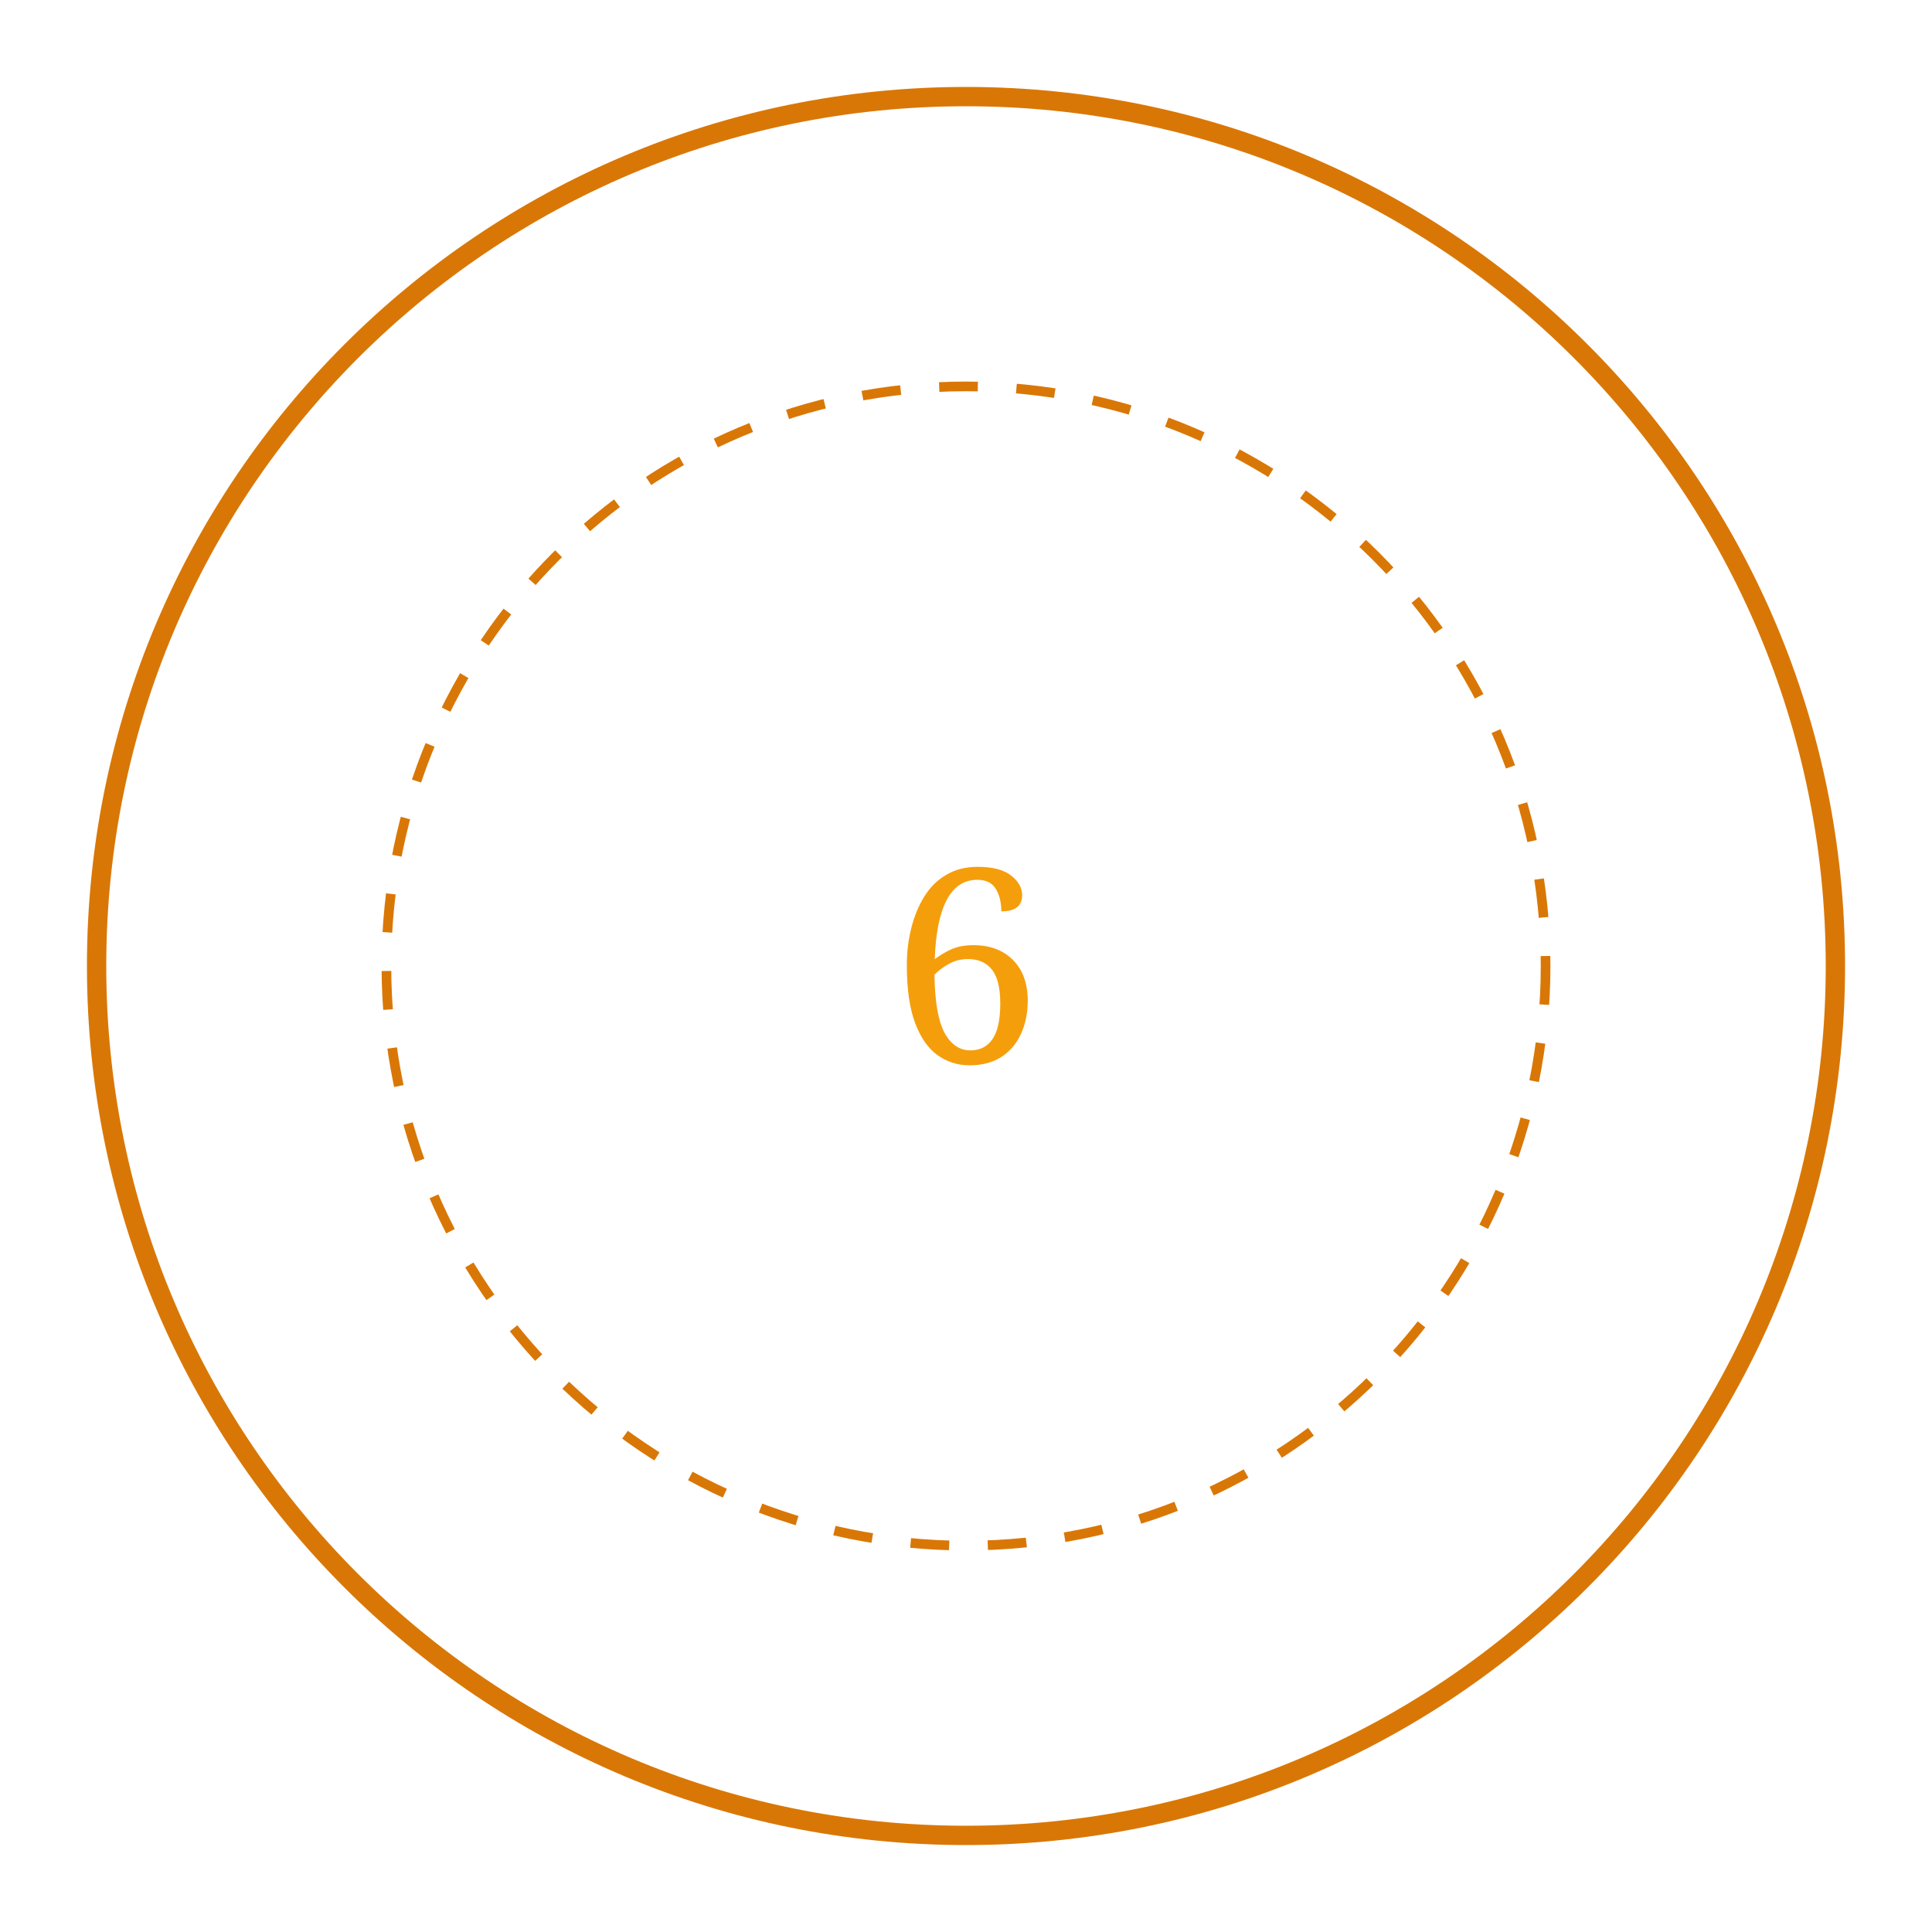
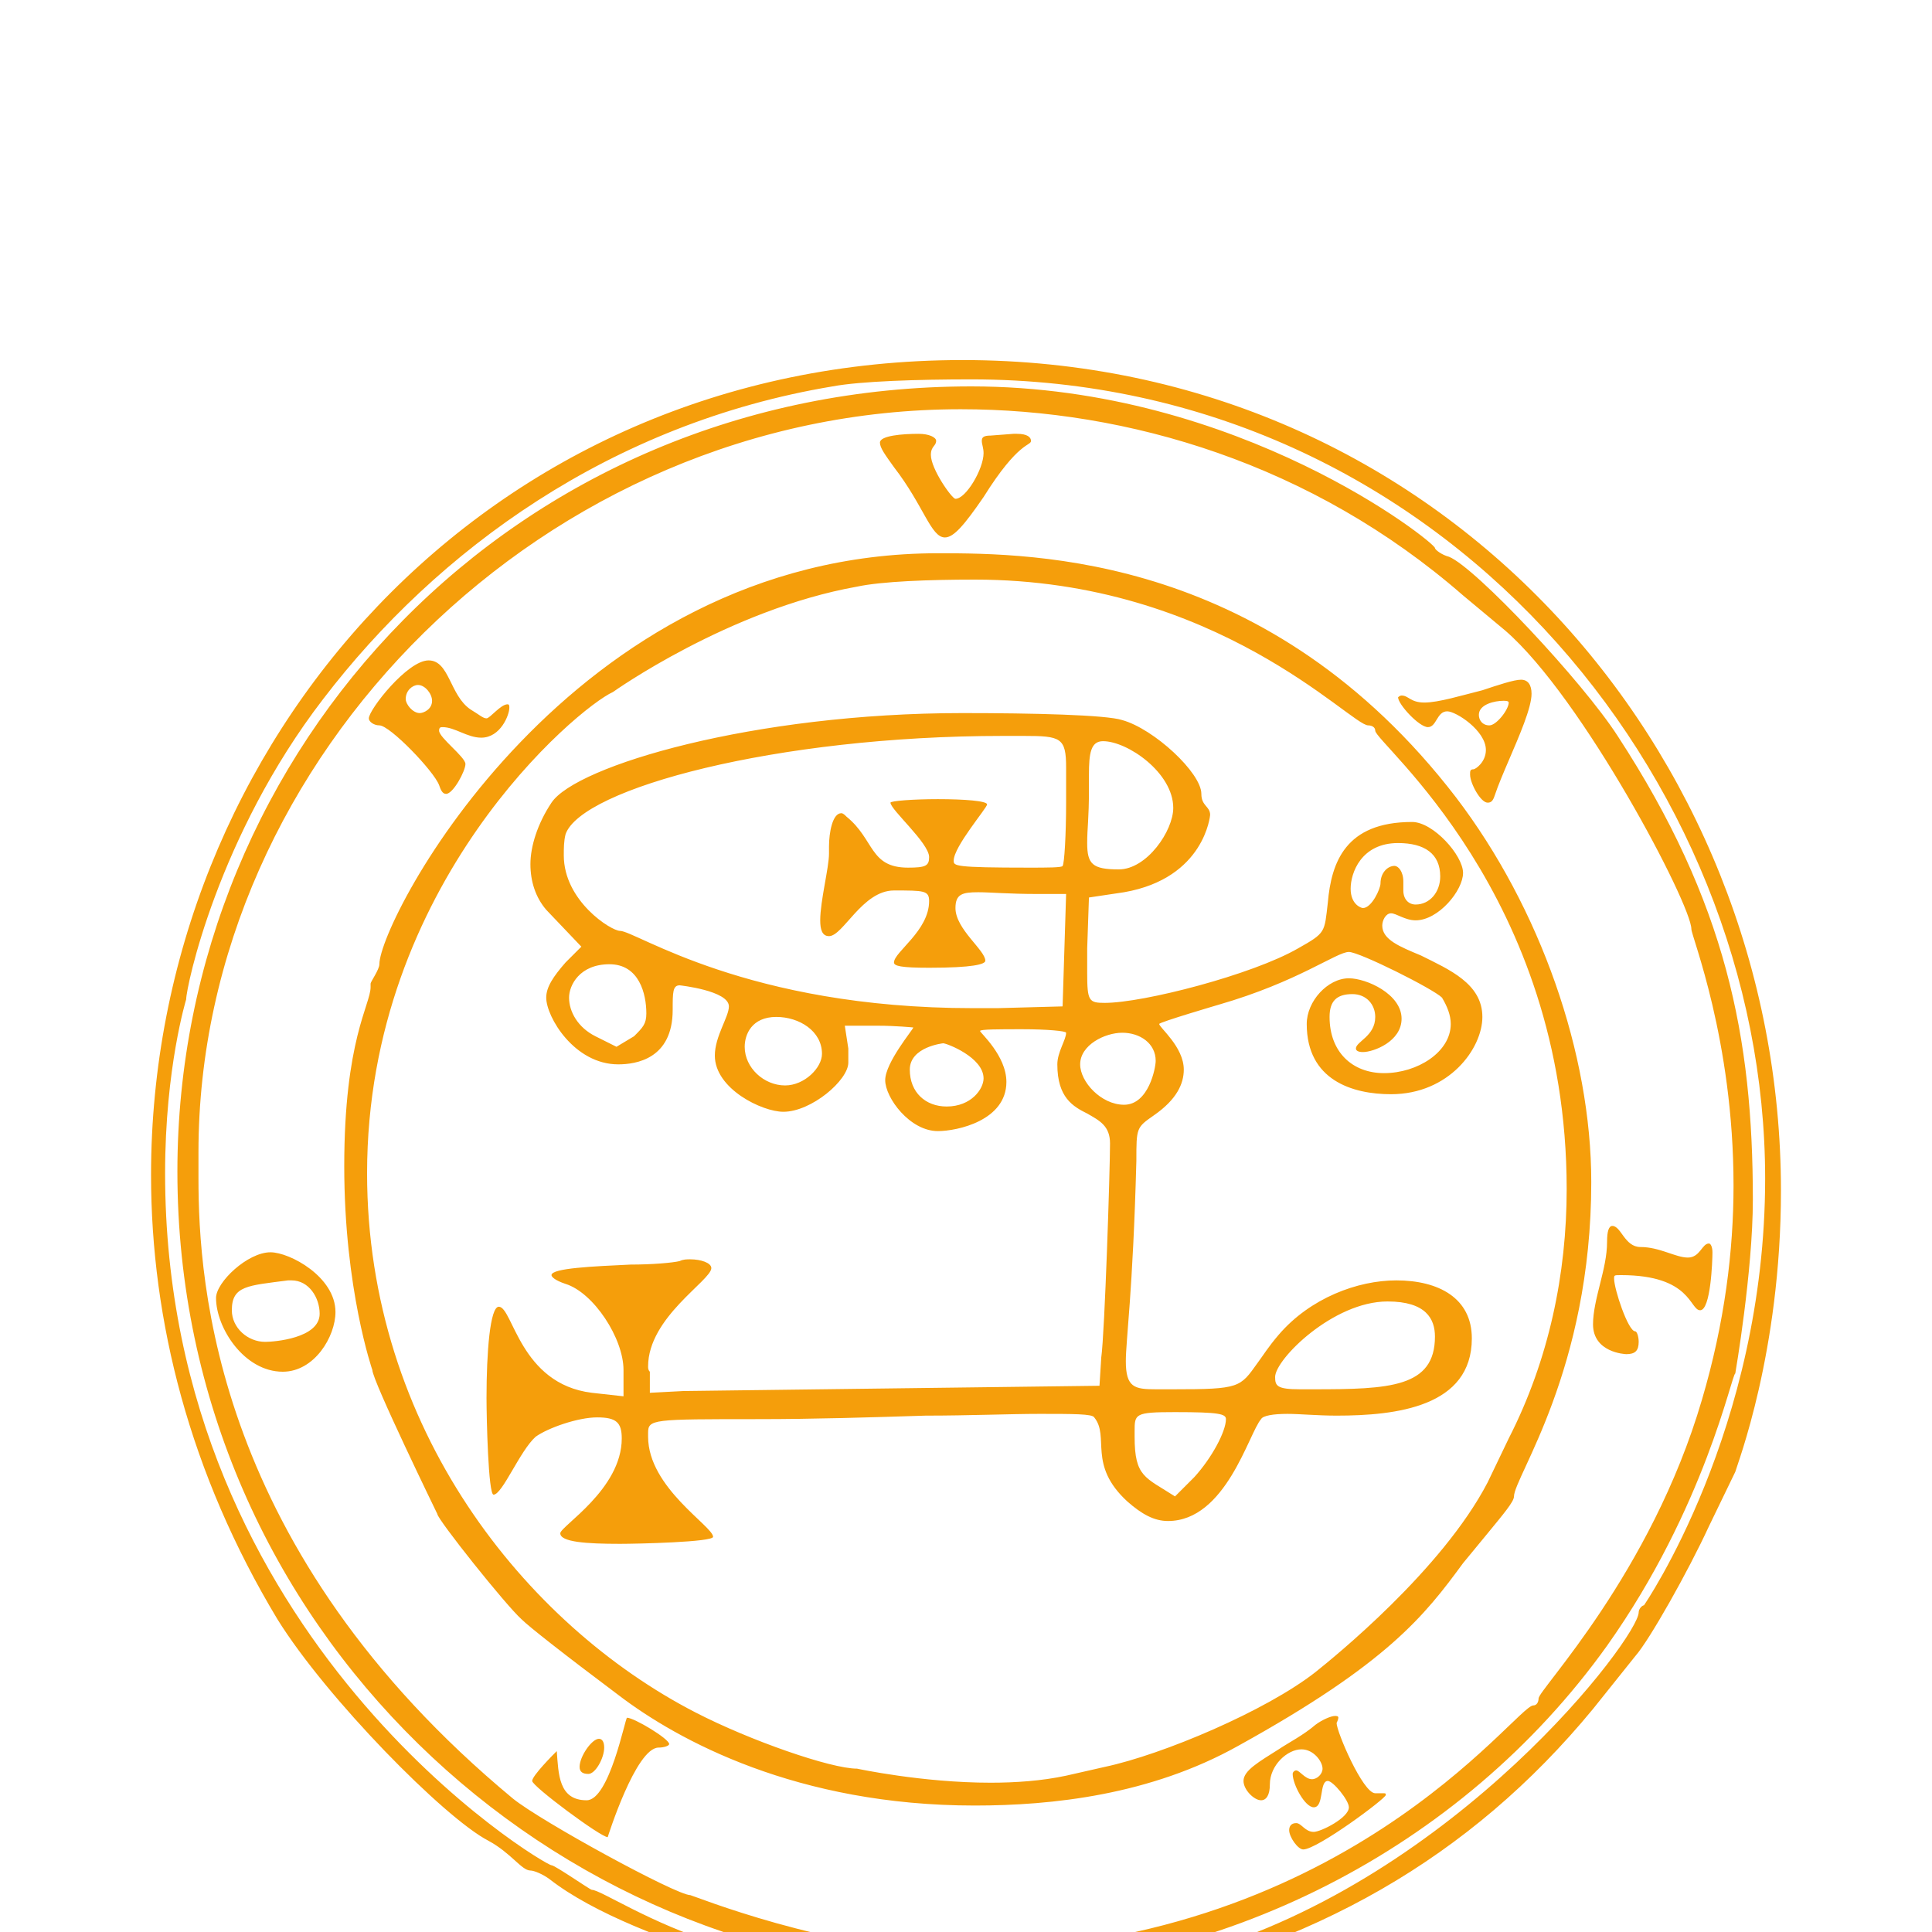
- <svg xmlns="http://www.w3.org/2000/svg" viewBox="0 0 200 200" fill="none">
-   <circle cx="100" cy="100" r="90" stroke="#d97706" stroke-width="2" />
-   <circle cx="100" cy="100" r="60" stroke="#d97706" stroke-width="1" stroke-dasharray="4 4" />
-   <text x="100" y="110" text-anchor="middle" fill="#f59e0b" font-family="serif" font-size="28">6</text>
+ <svg xmlns="http://www.w3.org/2000/svg" viewBox="-50 -50 1100 1100">
+   <g transform="translate(0, 1000) scale(1, -1)">
+     <path d="M489 -88C523 -88 563 -86 582 -82C697 -59 787 -8 857 77L881 107C889 116 911 155 923 181L938 212C939 216 964 280 964 372C964 623 770 845 498 845C226 845 36 626 36 381C36 298 58 211 108 128C136 83 203 15 228 2C241 -5 247 -15 252 -15C254 -15 259 -17 263 -20C313 -59 434 -84 434 -84C442 -87 465 -88 489 -88ZM508 -78C416 -78 402 -73 378 -64C373 -62 367 -59 359 -57C320 -45 292 -26 287 -26C286 -26 266 -12 264 -12C260 -12 44 116 44 382C44 442 56 481 56 481C56 488 74 574 134 652C199 737 298 809 424 830C440 833 473 834 503 834C770 834 955 607 955 379C955 236 886 136 886 136C885 136 883 134 883 132C883 118 780 -19 631 -62C584 -76 566 -78 508 -78ZM500 -73C644 -73 782 -3 865 113C921 192 936 268 938 268C938 268 948 326 948 367C948 459 933 536 871 631C851 662 790 727 775 733C771 734 767 737 767 738C767 741 656 830 503 830C243 830 51 624 51 383C51 122 267 -73 500 -73ZM493 -61C423 -61 344 -29 343 -29C335 -29 258 13 242 26C72 167 63 320 63 379V394C63 619 261 817 497 817C592 817 697 786 783 711L807 691C851 653 913 535 913 521C913 517 937 458 937 375C937 338 932 297 919 253C890 154 826 88 826 83C826 81 825 79 823 79C813 79 714 -61 493 -61ZM488 744C493 744 499 751 510 767C530 799 537 796 537 799C537 801 535 803 529 803H527L514 802C510 802 509 801 509 799C509 797 510 795 510 792C510 783 500 766 494 766C492 766 480 783 480 791C480 796 483 796 483 799C483 801 479 803 473 803C464 803 451 802 451 798C451 795 454 791 459 784C476 762 480 744 488 744ZM505 22C549 22 605 28 655 56C740 103 761 130 783 160L797 177C806 188 812 195 812 198C812 209 856 270 856 377C856 450 827 533 779 596C673 734 539 735 484 735C274 735 166 526 166 501C166 498 161 491 161 490V488C161 478 146 458 146 386C146 316 162 270 162 270C162 264 199 188 199 188C199 185 238 136 247 128C251 124 270 109 302 85C336 59 404 22 505 22ZM514 35C475 35 438 43 438 43C423 43 377 59 346 75C249 125 159 237 159 382C159 547 279 647 299 656C299 656 365 703 438 716C452 719 479 720 505 720C643 720 719 637 729 637C731 637 733 636 733 634C733 627 842 541 842 373C842 325 832 276 809 231L797 206C771 156 709 106 699 98C671 76 612 51 579 44L557 39C543 36 528 35 514 35ZM204 598C208 598 215 611 215 615C215 619 200 630 200 634C200 636 201 636 202 636C209 636 216 630 224 630C235 630 240 643 240 647C240 648 240 649 239 649C235 649 229 641 227 641C225 641 223 643 218 646C206 654 206 674 194 674C182 674 160 646 160 641C160 639 163 637 166 637C172 637 197 611 200 603C201 600 202 598 204 598ZM797 593C799 593 800 594 801 597C803 603 806 610 809 617C815 631 822 647 822 655C822 660 820 663 816 663C812 663 803 660 794 657C782 654 769 650 761 650C753 650 752 654 748 654C747 654 746 653 746 653C746 649 758 636 763 636C768 636 768 645 774 645C779 645 796 634 796 623C796 616 790 612 789 612C787 612 787 611 787 609C787 604 793 593 797 593ZM189 644C185 644 181 649 181 652C181 657 185 660 188 660C192 660 196 655 196 651C196 646 191 644 189 644ZM798 637C794 637 792 640 792 643C792 649 801 651 806 651C807 651 809 651 809 650C809 646 802 637 798 637ZM303 171C313 171 356 172 356 175C356 181 319 203 319 232V234C319 242 321 242 382 242C413 242 446 243 477 244C502 244 525 245 542 245C561 245 572 245 573 243C582 232 569 216 592 195C600 188 607 184 615 184C648 184 661 234 668 242C669 244 675 245 683 245C690 245 700 244 711 244C745 244 788 249 788 288C788 311 769 321 745 321C723 321 696 311 678 290C672 283 669 278 666 274C656 260 656 259 618 259H608C596 259 591 260 591 275C591 287 595 314 597 389C597 408 597 408 607 415C620 424 624 433 624 441C624 454 610 465 610 467C610 468 644 478 644 478C689 491 711 508 718 508C724 508 766 487 771 482C774 477 776 472 776 467C776 451 757 439 738 439C720 439 707 451 707 471C707 480 711 484 720 484C728 484 733 478 733 471C733 460 722 457 722 453C722 452 723 451 726 451C732 451 748 457 748 470C748 484 728 493 718 493C706 493 694 480 694 467C694 435 720 427 742 427C775 427 794 453 794 471C794 490 775 498 759 506C747 511 737 515 737 523C737 526 739 530 742 530C745 530 750 526 756 526C769 526 783 543 783 553C783 563 766 582 754 582C716 582 708 559 706 536C704 519 705 519 689 510C663 495 601 479 579 479C570 479 569 480 569 496V510L570 539L590 542C636 550 639 586 639 586C639 591 634 591 634 598C634 610 607 635 589 640C580 643 538 644 498 644C379 644 278 614 264 593C256 581 252 568 252 558C252 548 255 539 261 532L281 511L272 502C265 494 261 488 261 482C261 471 277 444 302 444C312 444 333 447 333 475C333 485 333 489 337 489C337 489 365 486 365 477C365 471 357 460 357 449C357 430 384 417 396 417C412 417 433 435 433 445V453L431 466H450C460 466 470 465 470 465C470 464 454 445 454 435C454 425 468 406 484 406C495 406 523 412 523 434C523 449 508 462 508 463C508 464 519 464 532 464C546 464 557 463 557 462C557 458 552 451 552 444C552 425 561 420 569 416C576 412 582 409 582 399C582 384 579 291 577 277L576 261L339 258L320 257V269C319 270 319 271 319 272C319 300 355 321 355 328C355 331 349 333 343 333C341 333 339 333 337 332C333 331 321 330 309 330C288 329 264 328 264 324C264 323 266 321 272 319C288 314 305 288 305 270V255L287 257C246 262 242 306 234 306C229 306 227 280 227 254C227 243 228 199 231 199C236 199 246 224 255 232C262 237 279 243 290 243C301 243 304 240 304 231C304 202 269 181 269 177C269 172 284 171 303 171ZM504 476C375 476 312 520 303 520C298 520 271 537 271 563C271 567 271 571 272 575C281 601 392 631 521 631H533C554 631 557 630 557 613V593C557 575 556 558 555 557C555 556 546 556 536 556C493 556 493 557 493 560C493 568 512 590 512 592C512 594 499 595 484 595C470 595 457 594 457 593C457 589 479 570 479 562C479 557 477 556 467 556C445 556 448 572 432 585C431 586 430 587 429 587C424 587 422 576 422 568V564C422 556 417 537 417 526C417 521 418 517 422 517C430 517 441 543 459 543C476 543 479 543 479 537C479 520 459 508 459 502C459 500 463 499 479 499C504 499 511 501 511 503C511 509 494 521 494 533C494 541 498 542 507 542C514 542 524 541 541 541H557L555 477L518 476ZM587 555C572 555 569 558 569 570C569 579 570 583 570 601V609C570 621 571 628 578 628C592 628 618 610 618 590C618 577 603 555 587 555ZM726 533C725 533 719 535 719 544C719 553 725 570 746 570C761 570 770 564 770 551C770 542 764 535 756 535C752 535 749 538 749 543V548C749 554 746 557 744 557C740 557 736 553 736 547C736 544 731 533 726 533ZM301 454 289 460C279 465 274 474 274 482C274 489 280 501 297 501C314 501 318 484 318 473C318 467 316 465 311 460ZM397 432C385 432 374 442 374 454C374 461 378 471 392 471C405 471 418 463 418 450C418 442 408 432 397 432ZM590 421C577 421 565 434 565 444C565 455 579 462 589 462C599 462 608 456 608 446C608 442 604 421 590 421ZM489 420C477 420 468 428 468 441C468 454 487 456 487 456C489 456 510 448 510 436C510 430 503 420 489 420ZM876 279C881 279 883 281 883 286C883 289 882 292 881 292C877 292 869 316 869 322C869 324 869 324 873 324C913 324 912 304 918 304C924 304 925 332 925 337C925 340 924 342 923 342C919 342 918 334 911 334C904 334 895 340 884 340C875 340 873 352 868 352C866 352 865 349 865 343C865 335 863 327 861 319C859 311 857 303 857 296C857 280 875 279 876 279ZM111 269C129 269 141 289 141 303C141 323 115 337 104 337C91 337 73 320 73 311C73 294 89 269 111 269ZM101 286C91 286 82 294 82 304C82 318 91 318 114 321H116C126 321 132 311 132 302C132 288 106 286 101 286ZM690 259C677 259 676 261 676 266C676 276 709 309 740 309C762 309 767 299 767 289C767 260 741 259 698 259ZM619 198C602 209 596 209 596 232V235C596 245 596 246 619 246C644 246 648 245 648 242C648 235 640 220 630 209ZM692 -3C700 -3 739 26 739 28C739 29 739 29 737 29H733C726 29 711 64 711 69C711 69 712 71 712 72C712 73 711 73 710 73C708 73 703 71 699 68C692 62 684 58 678 54C667 47 658 42 658 36C658 31 664 25 668 25C671 25 673 28 673 34C673 45 683 54 691 54C698 54 703 47 703 43C703 40 700 37 697 37C693 37 690 42 688 42C687 42 686 41 686 40C686 34 693 21 698 21C704 21 701 36 706 36C709 36 718 25 718 21C718 15 702 7 698 7C693 7 691 12 688 12C685 12 684 10 684 8C684 4 689 -3 692 -3ZM296 4C296 4 312 55 325 55C328 55 331 56 331 57C331 60 311 72 307 72C306 72 297 25 284 25C268 25 268 40 267 53C265 51 253 39 253 36C253 33 292 4 296 4ZM285 40C289 40 294 49 294 55C294 58 293 60 291 60C287 60 280 50 280 44C280 41 282 40 285 40Z" fill="#f59e0b" stroke="none" />
+   </g>
</svg>
